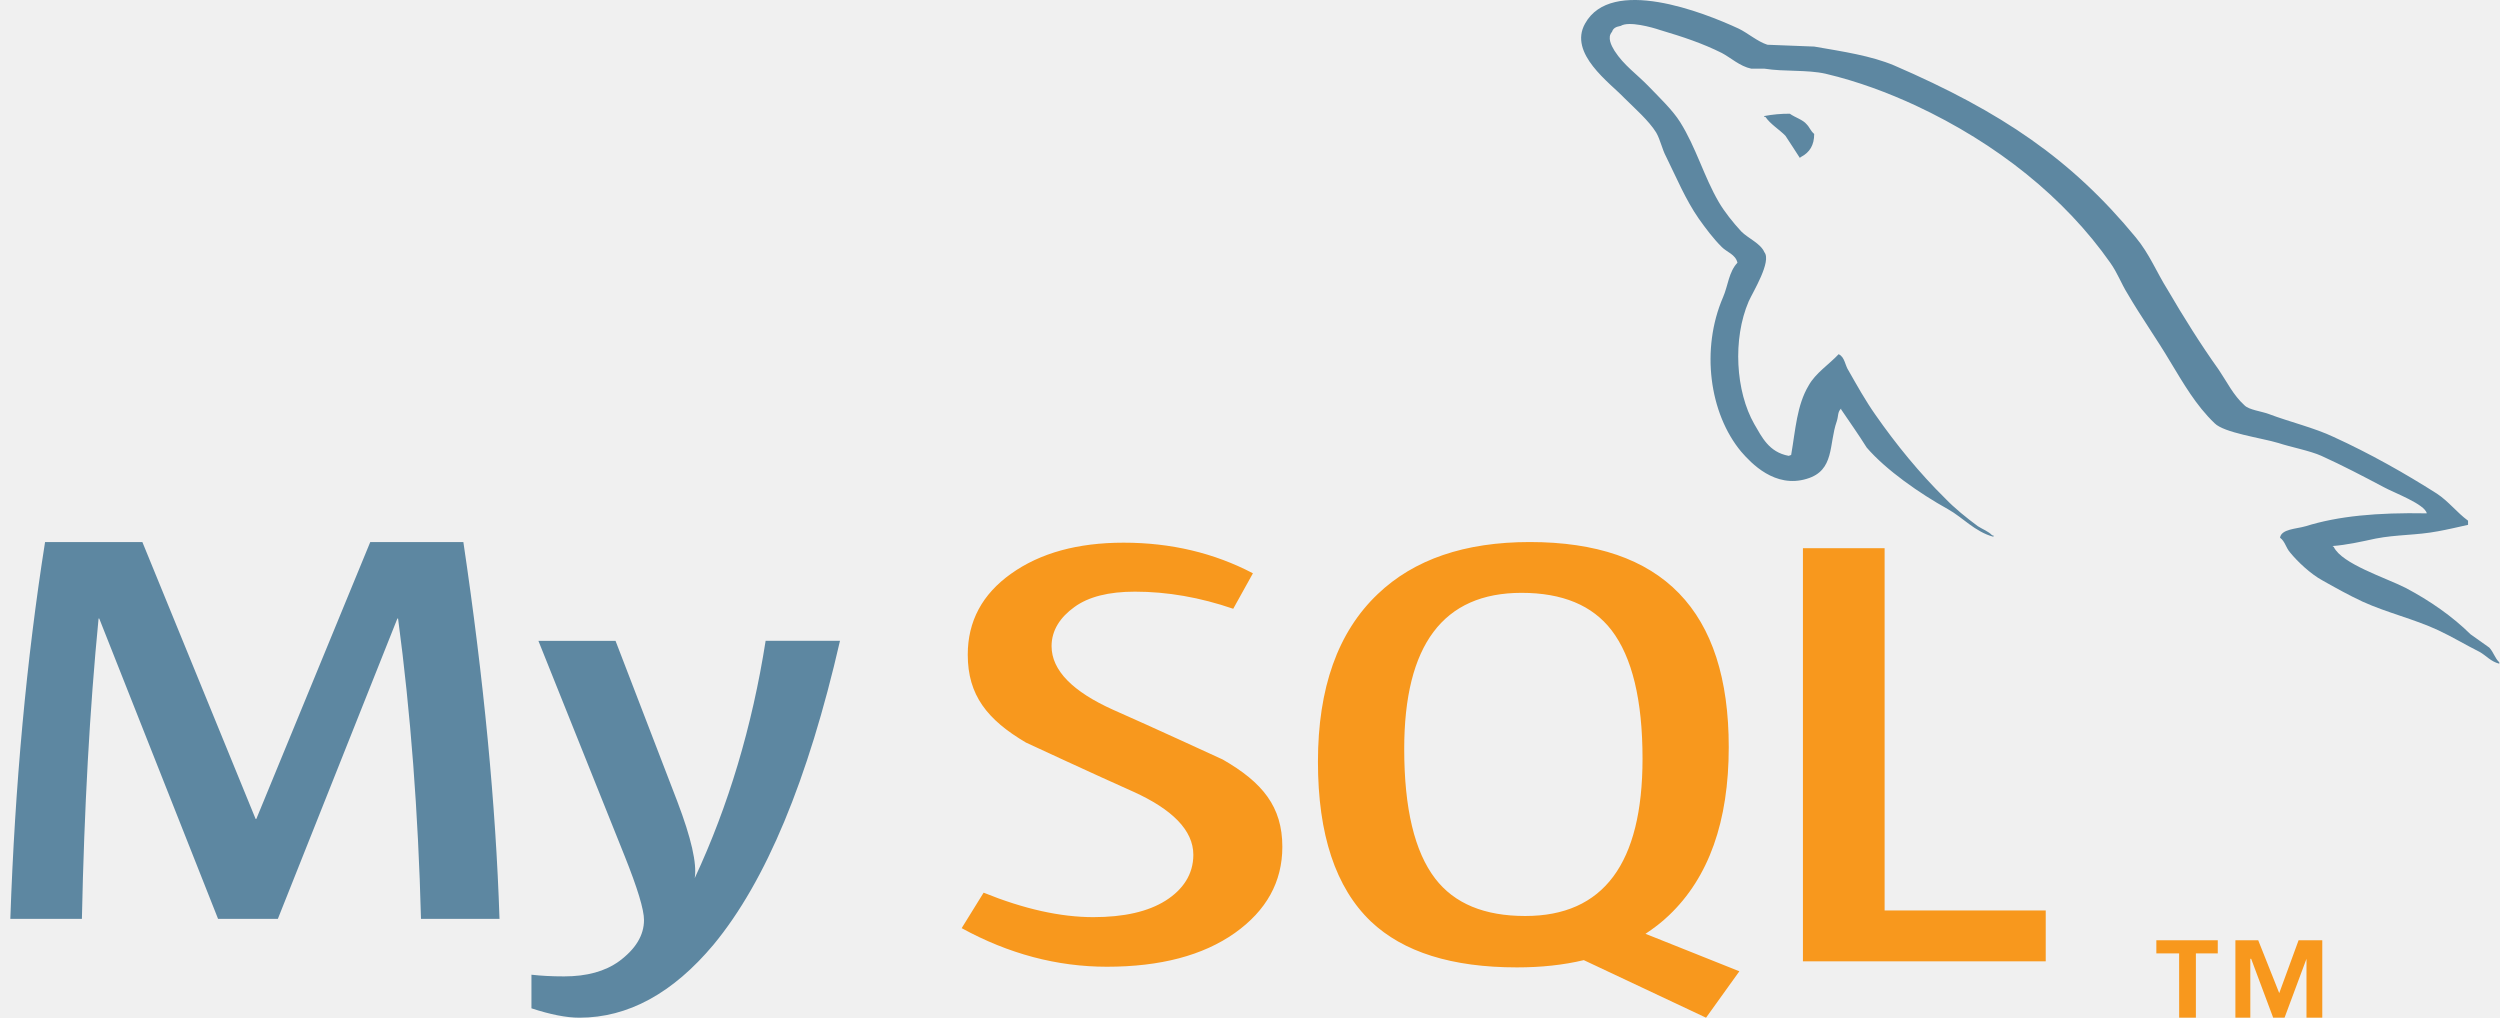
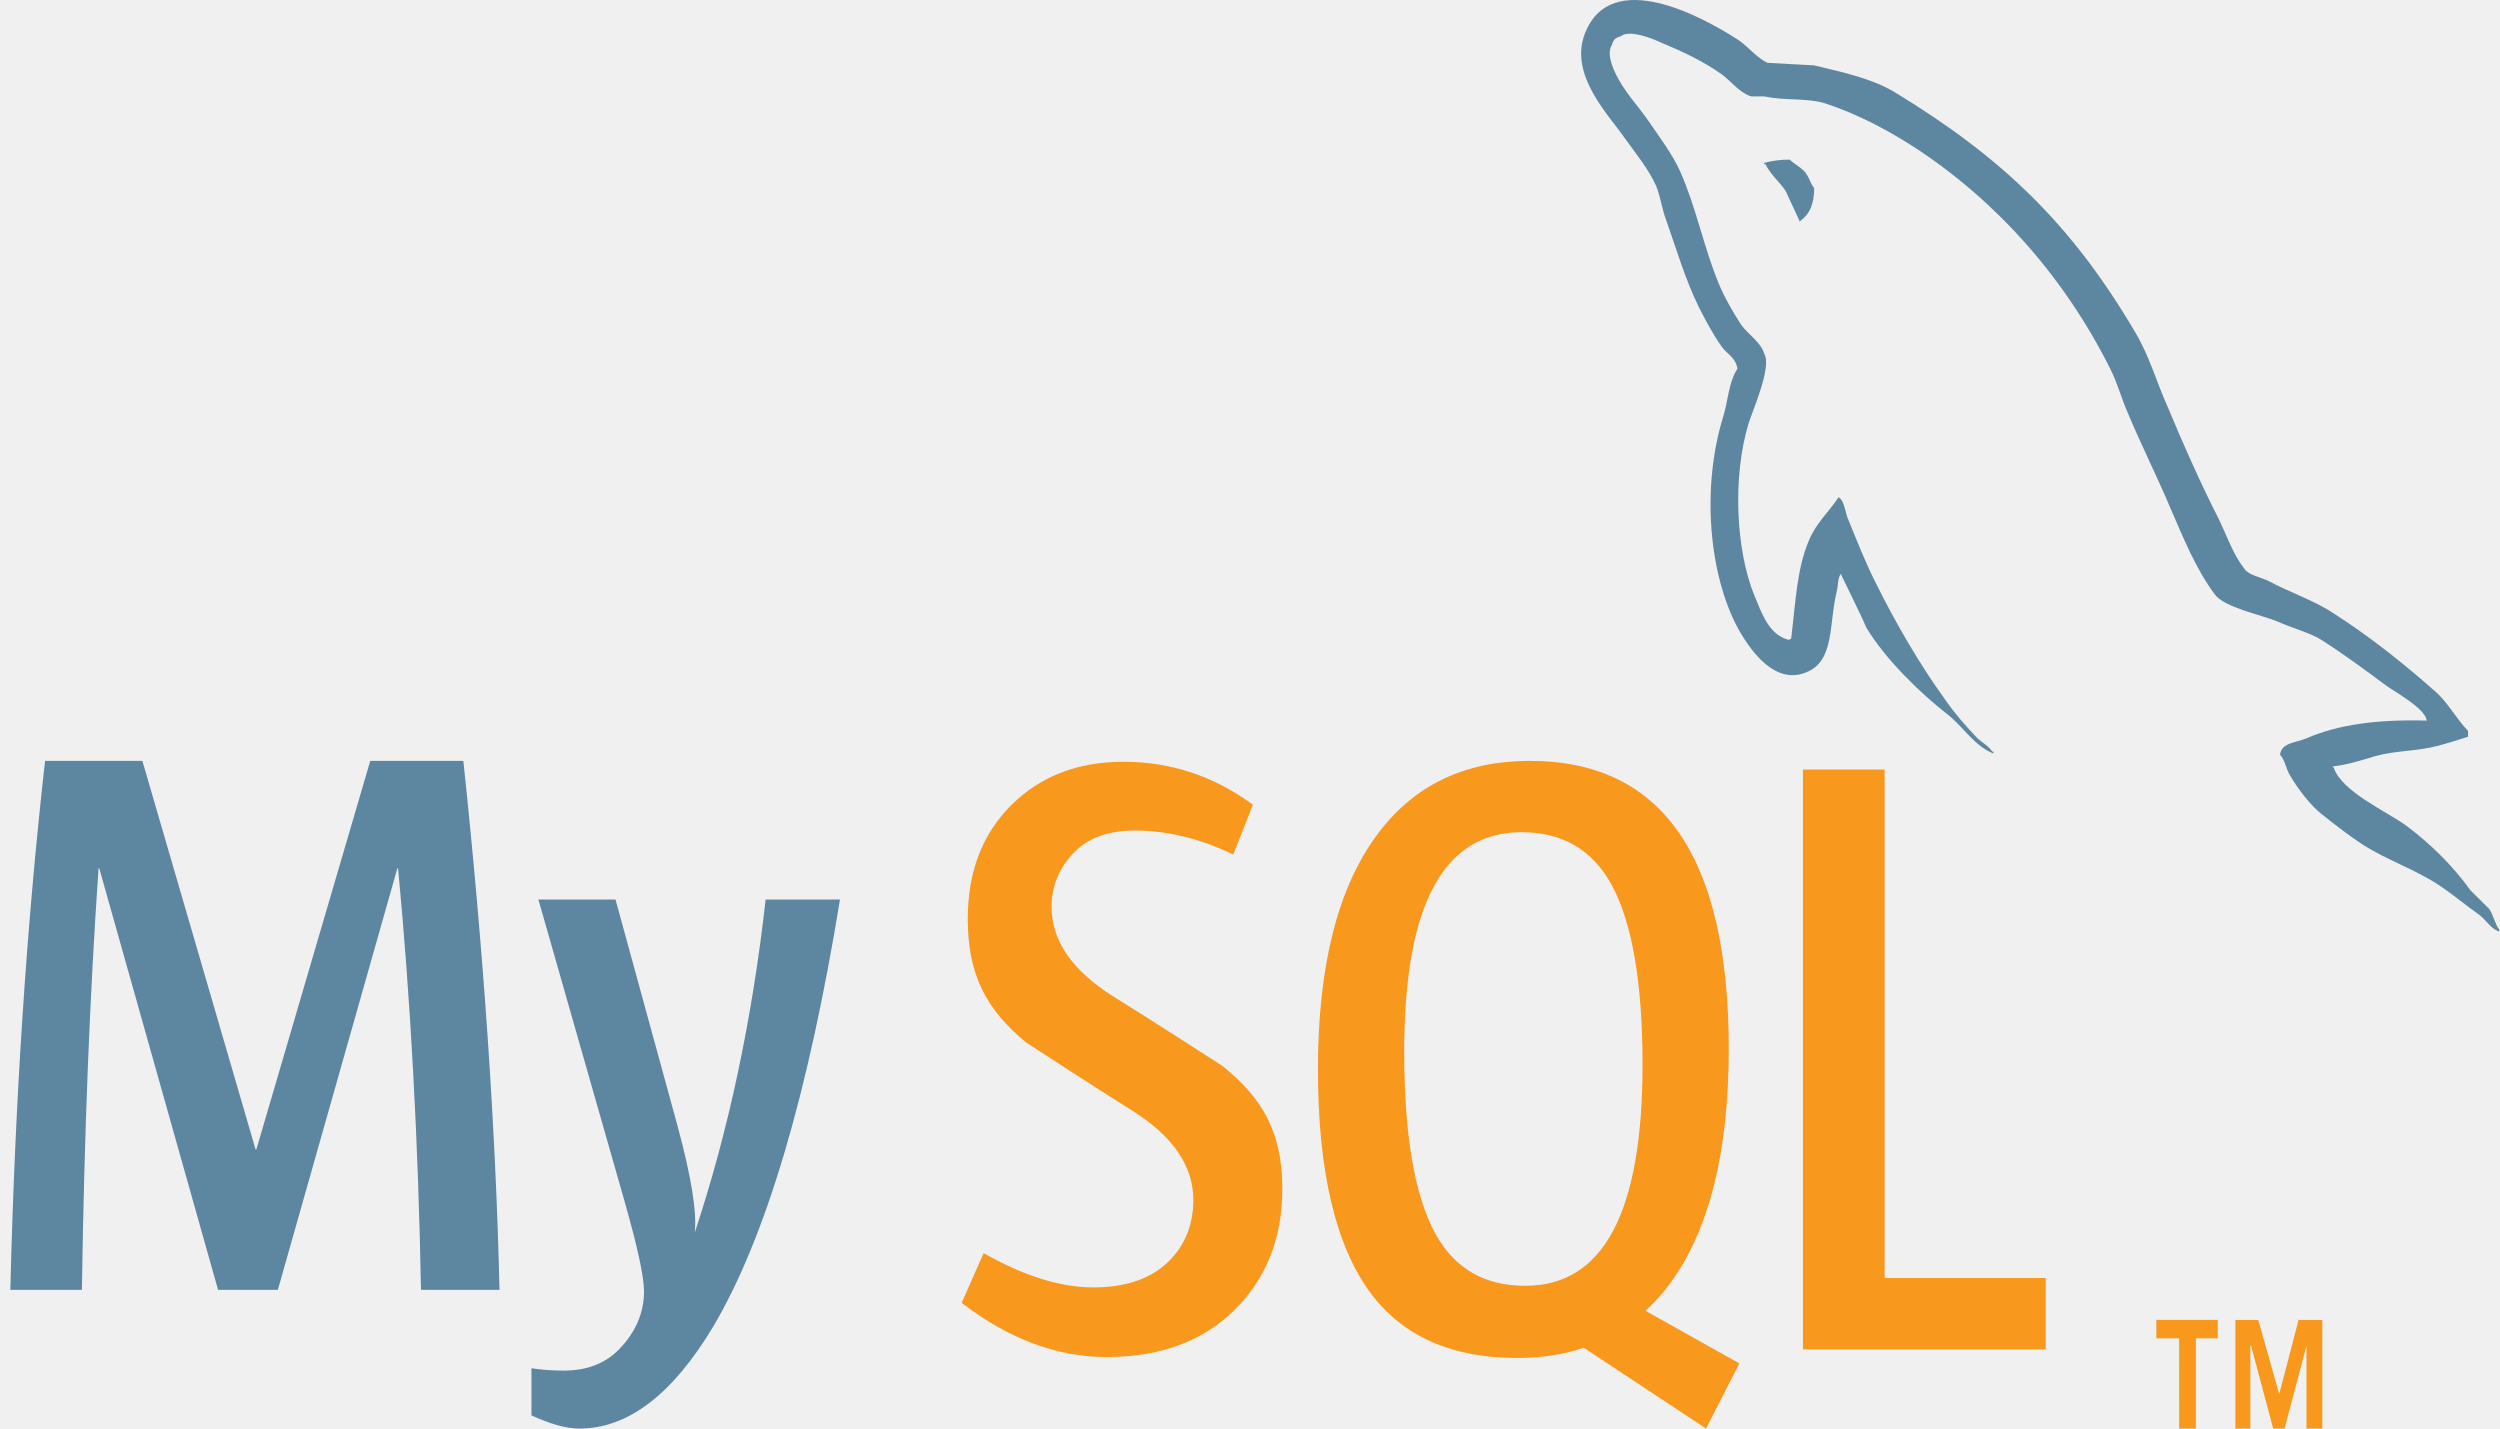
- <svg xmlns="http://www.w3.org/2000/svg" width="226" height="92" viewBox="0 0 226 92" fill="none">
-   <path d="M45.155 83.068H38.058C37.807 73.444 37.116 64.395 35.986 55.916H35.923L25.117 83.068H19.714L8.972 55.916H8.911C8.114 64.057 7.612 73.108 7.404 83.068H0.934C1.351 70.956 2.399 59.6 4.074 49H12.87L23.108 74.033H23.171L33.472 49H41.888C43.732 61.416 44.821 72.773 45.155 83.068ZM75.934 57.933C73.045 70.531 69.232 79.686 64.501 85.4C60.814 89.799 56.775 92 52.377 92C51.205 92 49.758 91.716 48.043 91.152V88.114C48.881 88.211 49.865 88.266 50.995 88.266C53.049 88.266 54.7 87.812 55.959 86.902C57.465 85.793 58.218 84.547 58.218 83.169C58.218 82.223 57.631 80.291 56.46 77.364L48.672 57.932H55.644L61.234 72.465C62.49 75.765 63.014 78.069 62.804 79.382C65.861 72.822 67.997 65.67 69.213 57.931H75.934V57.933Z" fill="#5D87A1" />
-   <path d="M184.934 86.902H162.985V49.556H170.369V82.305H184.934V86.902ZM157.239 87.804L148.752 84.416C149.504 83.916 150.224 83.375 150.872 82.748C154.48 79.32 156.279 74.25 156.279 67.536C156.279 55.181 150.285 49 138.294 49C132.414 49 127.827 50.568 124.546 53.705C120.941 57.135 119.142 62.186 119.142 68.865C119.142 75.429 120.737 80.245 123.928 83.3C126.847 86.067 131.247 87.452 137.132 87.452C139.327 87.452 141.341 87.235 143.176 86.796L154.226 92L157.239 87.804ZM129.745 79.428C127.876 76.996 126.941 73.09 126.941 67.704C126.941 58.301 130.472 53.593 137.543 53.593C141.238 53.593 143.947 54.719 145.679 56.966C147.545 59.402 148.485 63.273 148.485 68.584C148.485 78.065 144.95 82.806 137.885 82.806C134.187 82.807 131.479 81.685 129.745 79.428ZM115.924 76.55C115.924 79.717 114.488 82.315 111.618 84.351C108.745 86.377 104.893 87.393 100.065 87.393C95.55 87.393 91.172 86.226 86.934 83.905L88.919 80.698C92.565 82.175 95.867 82.91 98.831 82.91C101.612 82.91 103.786 82.411 105.363 81.421C106.939 80.429 107.878 79.036 107.878 77.275C107.878 75.056 105.965 73.16 102.456 71.571C99.22 70.134 92.749 67.129 92.749 67.129C89.241 65.061 87.485 62.841 87.485 59.184C87.485 56.157 88.795 53.713 91.415 51.854C94.039 49.988 97.424 49.058 101.574 49.058C105.859 49.058 109.755 49.987 113.264 51.825L111.484 55.033C108.482 54.002 105.52 53.486 102.598 53.486C100.231 53.486 98.404 53.946 97.133 54.87C95.852 55.791 95.062 56.968 95.062 58.413C95.062 60.621 97.015 62.541 100.619 64.161C103.898 65.601 110.531 68.658 110.531 68.658C114.128 70.722 115.924 72.922 115.924 76.55Z" fill="#F8981D" />
-   <path d="M219.381 46.406C214.863 46.322 211.365 46.656 208.429 47.571C207.581 47.82 206.233 47.82 206.115 48.609C206.573 48.943 206.626 49.482 207.023 49.943C207.7 50.774 208.881 51.892 209.958 52.475C211.141 53.143 212.329 53.804 213.574 54.386C215.77 55.386 218.258 55.968 220.398 56.965C221.645 57.545 222.884 58.295 224.132 58.919C224.745 59.252 225.138 59.792 225.934 60V59.873C225.536 59.499 225.422 58.958 225.031 58.542L223.335 57.338C221.697 55.718 219.662 54.304 217.466 53.142C215.659 52.225 211.706 50.978 210.973 49.445L210.859 49.361C212.101 49.275 213.574 48.943 214.754 48.688C216.675 48.316 218.426 48.4 220.396 48.027C221.303 47.861 222.202 47.651 223.112 47.445V47.07C222.09 46.322 221.362 45.327 220.288 44.619C217.414 42.791 214.246 41.002 210.973 39.506C209.221 38.672 206.966 38.136 205.1 37.427C204.427 37.176 203.294 37.053 202.898 36.637C201.886 35.722 201.316 34.518 200.582 33.435C198.95 31.151 197.365 28.616 195.956 26.2C194.938 24.58 194.318 22.962 193.076 21.463C187.259 14.396 180.941 10.117 171.231 5.916C169.144 5.041 166.661 4.668 164.009 4.21L159.774 4.045C158.87 3.754 157.965 2.962 157.176 2.588C153.955 1.093 145.661 -2.149 143.291 2.131C141.765 4.836 145.549 7.496 146.848 8.868C147.808 9.821 149.051 10.904 149.722 11.986C150.12 12.693 150.232 13.443 150.629 14.189C151.533 16.019 152.377 18.054 153.565 19.761C154.185 20.631 154.86 21.546 155.652 22.334C156.105 22.795 156.894 22.998 157.066 23.749C156.279 24.577 156.217 25.827 155.765 26.866C153.734 31.564 154.528 37.382 157.406 40.834C158.307 41.874 160.455 44.161 163.33 43.285C165.874 42.537 165.311 40.168 166.042 38.09C166.21 37.588 166.099 37.259 166.438 36.929V37.011C167.225 38.173 168.02 39.294 168.75 40.46C170.501 42.496 173.55 44.617 176.09 46.027C177.443 46.779 178.514 48.065 180.208 48.525V48.4H180.096C179.753 48.027 179.252 47.861 178.801 47.571C177.783 46.822 176.656 45.907 175.865 45.077C173.499 42.748 171.405 40.17 169.546 37.509C168.636 36.218 167.852 34.807 167.119 33.519C166.778 33.021 166.778 32.271 166.211 32.021C165.362 32.934 164.124 33.726 163.505 34.845C162.43 36.636 162.319 38.838 161.92 41.128L161.698 41.208C159.899 40.875 159.274 39.506 158.591 38.343C156.9 35.389 156.616 30.649 158.083 27.241C158.476 26.37 160.176 23.626 159.497 22.796C159.157 22 158.027 21.547 157.408 20.921C156.679 20.133 155.881 19.136 155.374 18.261C154.02 15.934 153.338 13.356 151.88 11.03C151.199 9.946 150.016 8.825 149.057 7.826C147.982 6.705 146.798 5.915 145.948 4.585C145.667 4.127 145.272 3.38 145.724 2.882C145.834 2.548 146.064 2.424 146.514 2.34C147.246 1.885 149.336 2.464 150.068 2.714C152.161 3.337 153.911 3.919 155.658 4.792C156.448 5.209 157.296 5.999 158.31 6.207H159.497C161.3 6.497 163.333 6.287 165.029 6.664C168.02 7.371 170.729 8.41 173.159 9.53C180.553 12.983 186.65 17.889 190.766 23.749C191.441 24.704 191.728 25.579 192.345 26.575C193.534 28.613 195.004 30.692 196.185 32.687C197.371 34.64 198.501 36.635 200.195 38.257C201.04 39.129 204.434 39.587 205.955 40.044C207.081 40.417 208.834 40.749 209.849 41.206C211.77 42.077 213.683 43.078 215.488 44.036C216.388 44.534 219.213 45.574 219.381 46.406ZM161.8 10.28C161.021 10.274 160.244 10.345 159.49 10.489V10.573H159.599C160.054 11.237 160.844 11.698 161.407 12.278C161.862 12.944 162.257 13.605 162.702 14.271L162.811 14.188C163.608 13.773 164.003 13.108 164.003 12.11C163.66 11.816 163.608 11.529 163.322 11.237C162.99 10.821 162.257 10.614 161.8 10.28Z" fill="#5D87A1" />
-   <path d="M208.506 92H209.934V85.002H207.791L206.043 89.778L204.144 85.002H202.08V92H203.429V86.676H203.505L205.495 92H206.523L208.506 86.676V92ZM196.996 92H198.508V86.188H200.487V85H194.934V86.188H196.993L196.996 92Z" fill="#F8981D" />
+ <svg xmlns="http://www.w3.org/2000/svg" width="350" height="200" viewBox="0 0 350 200" fill="none">
+   <g clip-path="url(#clip0_74_34)">
+     <path d="M69.93 180.583H58.939C58.55 159.66 57.48 139.99 55.73 121.557H55.633L38.898 180.583H30.53L13.895 121.557H13.8C12.566 139.254 11.788 158.929 11.466 180.583H1.446C2.092 154.251 3.715 129.565 6.309 106.522H19.931L35.787 160.942H35.884L51.837 106.522H64.871C67.726 133.512 69.413 158.201 69.93 180.583ZM117.597 125.941C113.123 153.329 107.218 173.23 99.891 185.652C94.181 195.214 87.926 200 81.115 200C79.3 200 77.059 199.382 74.403 198.156V191.552C75.701 191.762 77.224 191.882 78.974 191.882C82.155 191.882 84.712 190.895 86.662 188.917C88.994 186.507 90.16 183.798 90.16 180.801C90.16 178.746 89.251 174.545 87.438 168.183L75.377 125.938H86.174L94.831 157.533C96.776 164.707 97.588 169.716 97.263 172.568C101.997 158.309 105.305 142.761 107.188 125.936H117.597V125.941Z" fill="#5D87A1" />
+     <path d="M286.402 188.917H252.41V107.73H263.845V178.923H286.402V188.917ZM243.511 190.878L230.368 183.513C231.532 182.426 232.647 181.249 233.651 179.886C239.238 172.434 242.025 161.414 242.025 146.817C242.025 119.958 232.742 106.522 214.172 106.522C205.065 106.522 197.962 109.93 192.881 116.749C187.298 124.207 184.511 135.188 184.511 149.706C184.511 163.977 186.982 174.446 191.923 181.086C196.444 187.102 203.258 190.114 212.372 190.114C215.771 190.114 218.89 189.641 221.732 188.688L238.845 200L243.511 190.878ZM200.932 172.671C198.038 167.382 196.59 158.891 196.59 147.182C196.59 126.74 202.058 116.508 213.009 116.508C218.731 116.508 222.926 118.955 225.609 123.839C228.498 129.135 229.954 137.551 229.954 149.096C229.954 169.706 224.48 180.012 213.538 180.012C207.811 180.015 203.617 177.576 200.932 172.671ZM179.528 166.413C179.528 173.298 177.304 178.946 172.859 183.371C168.41 187.777 162.444 189.985 154.967 189.985C147.975 189.985 141.195 187.449 134.632 182.402L137.706 175.43C143.352 178.642 148.466 180.238 153.056 180.238C157.363 180.238 160.73 179.154 163.172 177.003C165.613 174.845 167.067 171.817 167.067 167.989C167.067 163.165 164.105 159.043 158.67 155.59C153.659 152.465 143.637 145.932 143.637 145.932C138.205 141.437 135.485 136.611 135.485 128.66C135.485 122.08 137.514 116.768 141.571 112.727C145.635 108.67 150.877 106.648 157.304 106.648C163.94 106.648 169.974 108.667 175.408 112.663L172.652 119.638C168.003 117.395 163.415 116.274 158.89 116.274C155.225 116.274 152.395 117.274 150.427 119.283C148.443 121.284 147.219 123.844 147.219 126.985C147.219 131.785 150.244 135.96 155.825 139.481C160.904 142.611 171.176 149.257 171.176 149.257C176.746 153.744 179.528 158.526 179.528 166.413Z" fill="#F8981D" />
+     <path d="M339.749 100.883C332.752 100.699 327.335 101.427 322.788 103.415C321.475 103.957 319.387 103.957 319.205 105.673C319.914 106.398 319.996 107.569 320.611 108.571C321.659 110.378 323.488 112.809 325.156 114.077C326.988 115.528 328.828 116.965 330.756 118.23C334.157 120.405 338.01 121.67 341.324 123.838C343.256 125.098 345.174 126.729 347.107 128.086C348.056 128.809 348.665 129.982 349.898 130.435V130.159C349.281 129.346 349.105 128.17 348.499 127.266L345.873 124.648C343.336 121.126 340.185 118.051 336.784 115.526C333.985 113.532 327.863 110.823 326.728 107.489L326.552 107.305C328.475 107.119 330.756 106.398 332.584 105.844C335.559 105.034 338.27 105.218 341.321 104.407C342.726 104.045 344.118 103.59 345.527 103.142V102.327C343.945 100.699 342.817 98.536 341.154 96.998C336.703 93.023 331.797 89.135 326.728 85.882C324.015 84.07 320.523 82.904 317.633 81.363C316.591 80.819 314.836 80.55 314.223 79.645C312.655 77.656 311.773 75.039 310.636 72.685C308.108 67.719 305.654 62.208 303.472 56.956C301.895 53.434 300.935 49.916 299.012 46.658C290.003 31.296 280.218 21.992 265.181 12.86C261.949 10.959 258.103 10.148 253.996 9.152L247.438 8.794C246.038 8.16 244.636 6.44 243.414 5.627C238.426 2.376 225.581 -4.671 221.911 4.633C219.548 10.514 225.408 16.296 227.419 19.278C228.906 21.349 230.831 23.705 231.87 26.056C232.487 27.593 232.66 29.223 233.275 30.846C234.675 34.824 235.982 39.248 237.822 42.959C238.782 44.851 239.827 46.839 241.054 48.552C241.756 49.553 242.977 49.996 243.244 51.629C242.025 53.429 241.929 56.146 241.229 58.405C238.084 68.616 239.313 81.266 243.77 88.77C245.166 91.03 248.492 96.003 252.945 94.097C256.885 92.471 256.013 87.321 257.145 82.805C257.405 81.713 257.233 80.997 257.758 80.281V80.458C258.977 82.986 260.208 85.422 261.339 87.957C264.05 92.382 268.772 96.993 272.706 100.058C274.801 101.693 276.46 104.49 279.083 105.489V105.218H278.91C278.379 104.407 277.603 104.045 276.904 103.415C275.328 101.787 273.582 99.799 272.357 97.994C268.693 92.931 265.45 87.326 262.571 81.542C261.162 78.735 259.948 75.668 258.813 72.867C258.285 71.785 258.285 70.155 257.406 69.611C256.092 71.597 254.174 73.317 253.216 75.75C251.551 79.643 251.379 84.43 250.761 89.409L250.417 89.583C247.631 88.86 246.663 85.882 245.606 83.354C242.987 76.933 242.547 66.628 244.819 59.22C245.427 57.326 248.06 51.361 247.009 49.556C246.482 47.826 244.732 46.842 243.773 45.48C242.644 43.767 241.409 41.599 240.623 39.698C238.527 34.64 237.47 29.035 235.212 23.979C234.158 21.622 232.326 19.184 230.841 17.014C229.176 14.575 227.342 12.858 226.026 9.967C225.59 8.973 224.979 7.347 225.679 6.266C225.849 5.54 226.205 5.269 226.902 5.087C228.036 4.098 231.273 5.356 232.406 5.9C235.648 7.255 238.358 8.52 241.063 10.417C242.287 11.324 243.6 13.041 245.17 13.494H247.009C249.801 14.123 252.949 13.668 255.576 14.486C260.208 16.024 264.403 18.282 268.167 20.718C279.617 28.224 289.06 38.89 295.434 51.629C296.479 53.705 296.924 55.606 297.879 57.771C299.721 62.203 301.997 66.722 303.826 71.06C305.663 75.305 307.413 79.64 310.037 83.167C311.345 85.064 316.601 86.058 318.957 87.053C320.701 87.863 323.415 88.584 324.987 89.578C327.962 91.472 330.925 93.647 333.72 95.73C335.114 96.814 339.489 99.073 339.749 100.883ZM250.575 22.348C249.369 22.335 248.166 22.488 246.998 22.803V22.984H247.167C247.871 24.428 249.095 25.43 249.967 26.69C250.671 28.139 251.283 29.576 251.972 31.023L252.141 30.844C253.375 29.942 253.987 28.495 253.987 26.325C253.456 25.686 253.375 25.062 252.932 24.428C252.418 23.524 251.283 23.074 250.575 22.348Z" fill="#5D87A1" />
+     <path d="M322.907 200H325.119V184.787H321.8L319.093 195.168L316.152 184.787H312.955V200H315.045V188.425H315.162L318.244 200H319.836L322.907 188.425V200ZM305.082 200H307.424V187.365H310.488V184.783H301.889V187.365H305.077L305.082 200Z" fill="#F8981D" />
+   </g>
+   <defs>
+     <clipPath id="clip0_74_34">
+       <rect width="350" height="200" fill="white" />
+     </clipPath>
+   </defs>
</svg>
